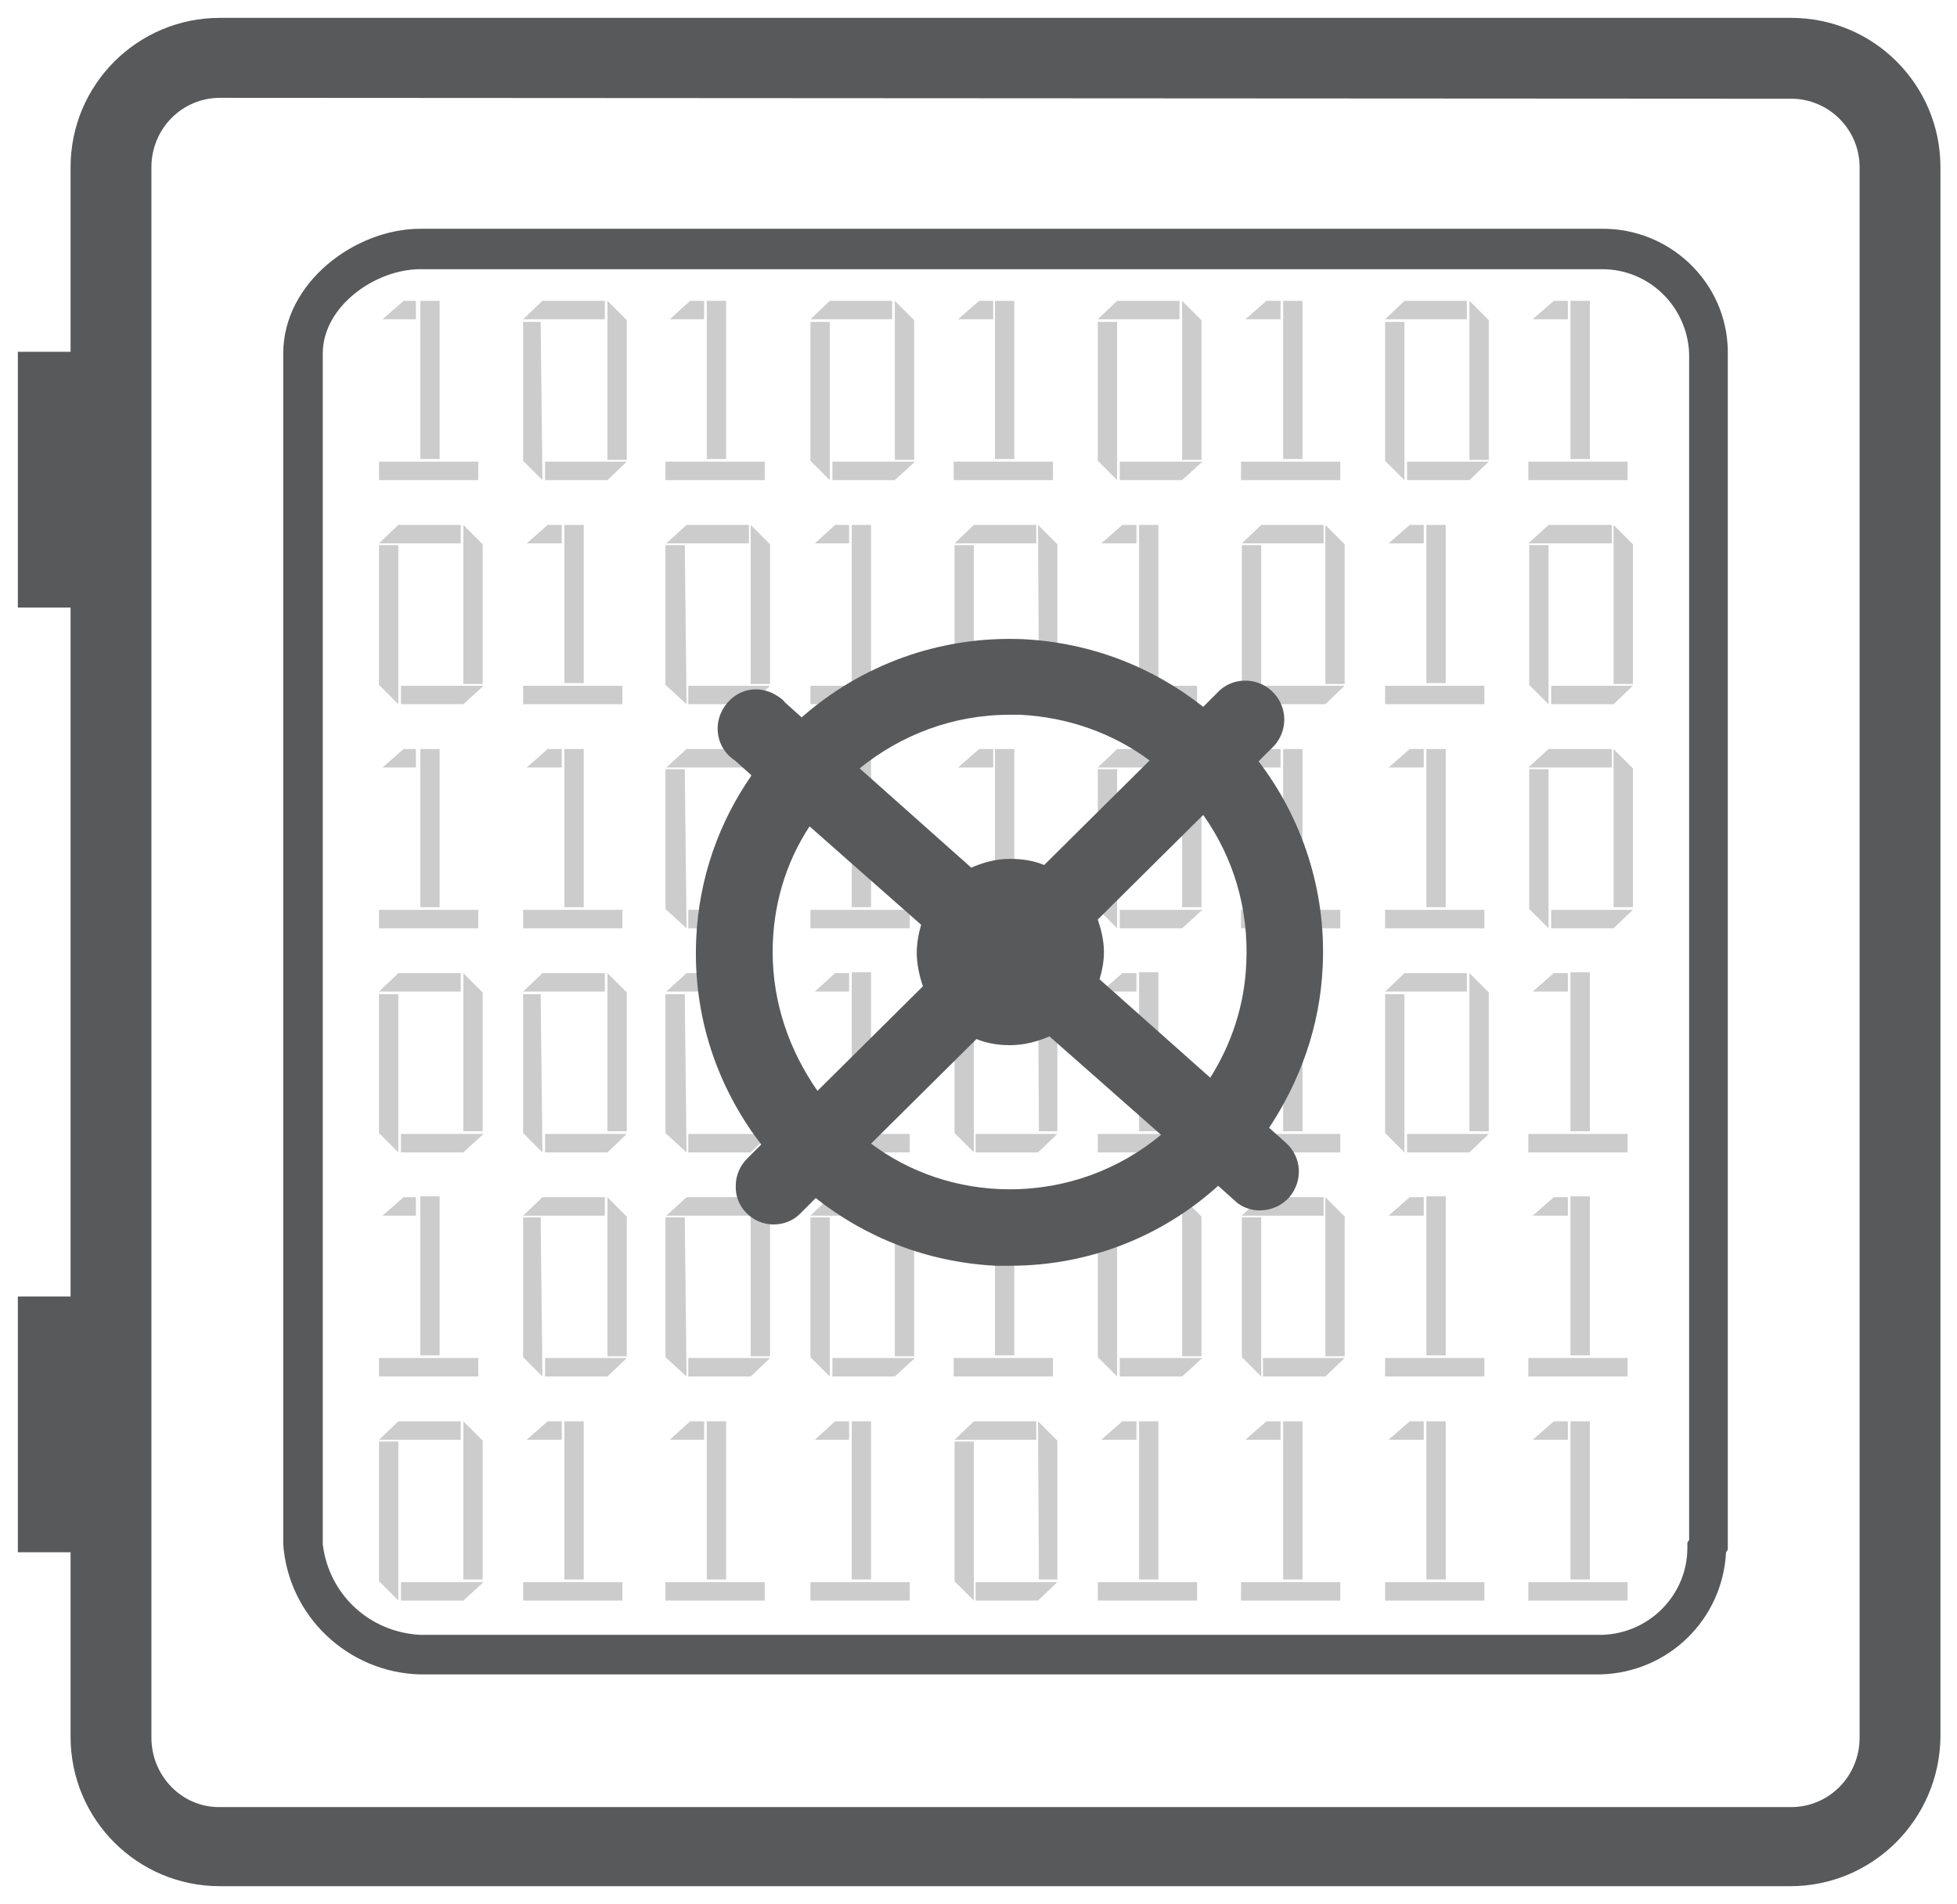
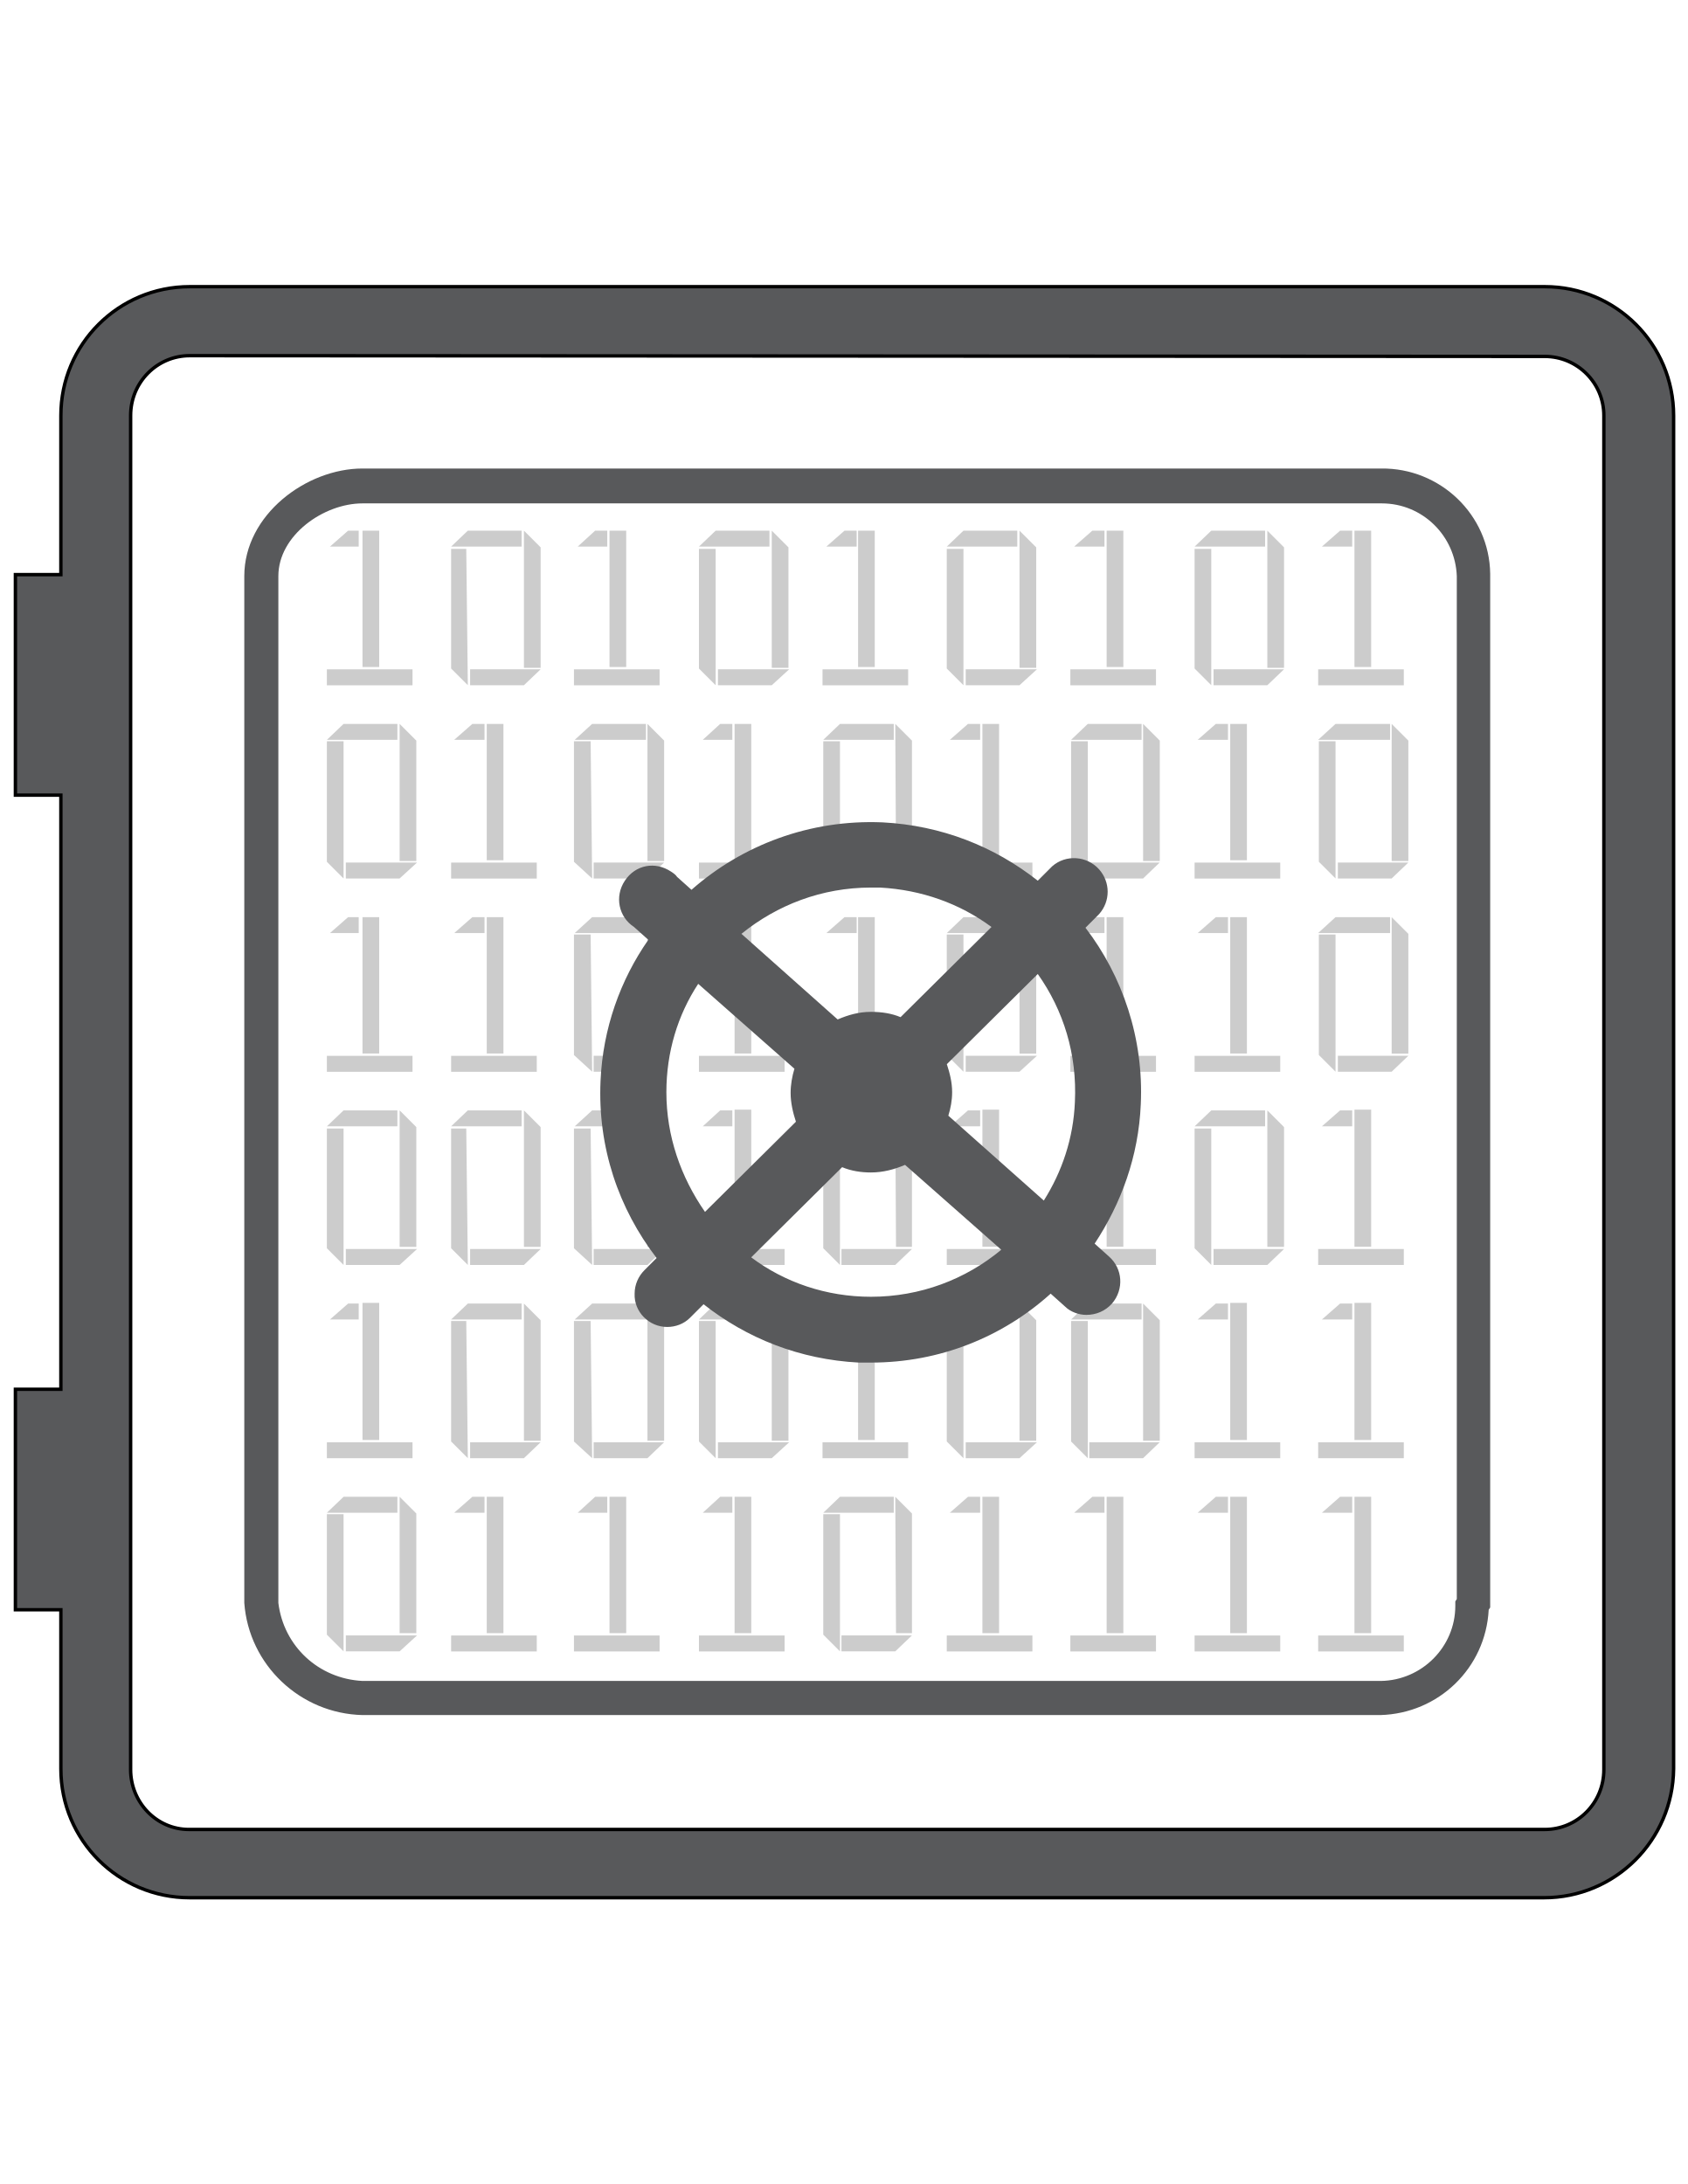
- <svg xmlns="http://www.w3.org/2000/svg" width="100%" height="100%" viewBox="-0.5 -0.5 54.8 53.3" data-name="Layer 1">
+ <svg xmlns="http://www.w3.org/2000/svg" version="1.1" id="Layer_1" x="0px" y="0px" viewBox="0 0 612 792" style="enable-background:new 0 0 612 792;" xml:space="preserve">
  <style type="text/css">
- 	.st0{fill:#58595B;}
- 	.st1{fill:#58595B;stroke:none;stroke-width:2;}
- 	.st2{fill:#CCCCCC;}
- 	.st3{fill:none;}
+ 	.st0{fill:none;}
+ 	.st1{fill:#58595B;stroke:#000000;stroke-width:5;stroke-miterlimit:10;}
+ 	.st2{fill:#58595B;}
+ 	.st3{fill:#CCCCCC;}
</style>
  <g id="layer1" transform="translate(33.30524,-139.6063)">
    <g id="Layer_2-76-2" transform="matrix(0.2460533,0,0,0.2460533,-33.30524,139.6063)">
      <g id="Layer_1-2-56-8">
-         <rect id="rect3213-4" x="0" y="145.5" class="st0" width="9.6" height="29.1" />
-         <rect id="rect3215-7" x="0" y="38" class="st0" width="9.6" height="29.1" />
-         <path id="path3217-2" class="st1" d="M201.7,212.6H23c-9.4,0-17-7.6-17-17V17C6,7.6,13.6,0,23,0h178.8c9.4,0,17,7.6,17,17v178.6     C218.7,205,211.1,212.6,201.7,212.6z M23,9.1c-4.3,0-7.8,3.5-7.8,7.9c0,0,0,0,0,0.1v178.6c0,4.3,3.4,7.9,7.7,7.9c0,0,0,0,0.1,0     h178.8c4.3,0,7.8-3.5,7.8-7.9l0,0V17c0-4.3-3.5-7.8-7.8-7.8L23,9.1z" />
-         <path id="path3219-4" class="st0" d="M180.1,188.5H45.8c-8.2-0.2-15-6.6-15.6-14.8V38.2c0-8.1,8.2-14.2,15.6-14.2h134.4     c7.8-0.1,14.3,6.1,14.4,13.9c0,0.1,0,0.2,0,0.3v136.1l-0.2,0.3C194,182.3,187.8,188.3,180.1,188.5z M45.8,28.6     c-5.1,0-11.1,4.2-11.1,9.6v135.5c0.7,5.7,5.3,10,11.1,10.3h134.4c5.4-0.1,9.8-4.5,9.8-9.9v-0.6l0.2-0.3v-135     c-0.2-5.3-4.5-9.6-9.9-9.6C180.3,28.6,45.8,28.6,45.8,28.6z" />
-         <path id="path3221-0" class="st2" d="M41.1,50.5h11.3v2.1H41.1V50.5z M43.9,32.2h1.4v2.1h-3.8L43.9,32.2z M48,50.2h-2.2v-18H48     V50.2z" />
-         <path id="path3223-6" class="st2" d="M59.7,32.2h7.1v2.1h-9.3L59.7,32.2z M59.7,52.6l-2.2-2.2V34.6h2L59.7,52.6z M67.1,52.6H60     v-2.1h9.3L67.1,52.6z M67.1,32.2l2.2,2.2v15.9h-2.2V32.2z" />
-         <path id="path3225-2" class="st2" d="M73.7,50.5H85v2.1H73.7V50.5z M76.5,32.2h1.6v2.1h-3.9L76.5,32.2z M80.6,50.2h-2.2v-18h2.2     V50.2z" />
-         <path id="path3227-9" class="st2" d="M92.4,32.2h7.1v2.1h-9.3L92.4,32.2z M92.4,52.6l-2.2-2.2V34.6h2.2V52.6z M99.8,52.6h-7.1     v-2.1h9.4L99.8,52.6z M99.8,32.2l2.2,2.2v15.9h-2.2V32.2z" />
-         <path id="path3229-9" class="st2" d="M106.5,50.5h11.3v2.1h-11.3V50.5z M109.4,32.2h1.6v2.1h-4L109.4,32.2z M113.4,50.2h-2.2v-18     h2.2V50.2z" />
-         <path id="path3231-0" class="st2" d="M125.1,32.2h7.1v2.1h-9.3L125.1,32.2z M125.1,52.6l-2.2-2.2V34.6h2.2V52.6z M132.5,52.6     h-7.1v-2.1h9.4L132.5,52.6z M132.5,32.2l2.2,2.2v15.9h-2.2V32.2z" />
-         <path id="path3233-8" class="st2" d="M139.2,50.5h11.3v2.1h-11.3V50.5z M142.1,32.2h1.6v2.1h-4L142.1,32.2z M146.2,50.2H144v-18     h2.2V50.2z" />
-         <path id="path3235-9-1" class="st2" d="M157.8,32.2h7.1v2.1h-9.3L157.8,32.2z M157.8,52.6l-2.2-2.2V34.6h2.2V52.6z M165.2,52.6     h-7.1v-2.1h9.3L165.2,52.6z M165.2,32.2l2.2,2.2v15.9h-2.2V32.2z" />
-         <path id="path3237-3-3" class="st2" d="M171.9,50.5h11.3v2.1h-11.3V50.5z M174.8,32.2h1.6v2.1h-4L174.8,32.2z M178.9,50.2h-2.2     v-18h2.2V50.2z" />
-         <path id="path3239-7-1" class="st2" d="M43.3,57.7h7.1v2.1h-9.3L43.3,57.7z M43.3,78.1l-2.2-2.2V60h2.2V78.1z M50.7,78.1h-7.1V76     H53L50.7,78.1z M50.7,57.7l2.2,2.2v15.9h-2.2V57.7z" />
-         <path id="path3241-1" class="st2" d="M57.5,76h11.3v2.1H57.5V76z M60.3,57.7h1.6v2.1h-4L60.3,57.7z M64.4,75.7h-2.2v-18h2.2V75.7     z" />
-         <path id="path3243-0" class="st2" d="M76.1,57.7h7.1v2.1h-9.4L76.1,57.7z M76.1,78.1l-2.4-2.2V60h2.2L76.1,78.1z M83.4,78.1h-7.1     V76h9.3L83.4,78.1z M83.4,57.7l2.2,2.2v15.9h-2.2V57.7z" />
-         <path id="path3245-3" class="st2" d="M90.2,76h11.3v2.1H90.2V76z M93,57.7h1.6v2.1h-3.9L93,57.7z M97.1,75.7h-2.2v-18h2.2V75.7z" />
-         <path id="path3247-4" class="st2" d="M108.8,57.7h7.1v2.1h-9.3L108.8,57.7z M108.8,78.1l-2.2-2.2V60h2.2V78.1z M116.1,78.1H109     V76h9.3L116.1,78.1z M116.1,57.7l2.2,2.2v15.9h-2.1L116.1,57.7z" />
-         <path id="path3249-0" class="st2" d="M122.9,76h11.3v2.1h-11.3C122.9,78.1,122.9,76,122.9,76z M125.7,57.7h1.6v2.1h-4L125.7,57.7     z M129.8,75.7h-2.2v-18h2.2V75.7z" />
-         <path id="path3251-3" class="st2" d="M141.5,57.7h7.1v2.1h-9.3L141.5,57.7z M141.5,78.1l-2.2-2.2V60h2.2V78.1z M148.8,78.1h-7.1     V76h9.3L148.8,78.1z M148.8,57.7l2.2,2.2v15.9h-2.2V57.7z" />
-         <path id="path3253-9" class="st2" d="M155.6,76h11.3v2.1h-11.3V76z M158.4,57.7h1.6v2.1h-4L158.4,57.7z M162.5,75.7h-2.2v-18h2.2     V75.7z" />
-         <path id="path3255-1" class="st2" d="M174.2,57.7h7.2v2.1h-9.5L174.2,57.7z M174.2,78.1l-2.2-2.2V60h2.2V78.1z M181.6,78.1h-7.1     V76h9.3L181.6,78.1z M181.6,57.7l2.2,2.2v15.9h-2.2V57.7z" />
-         <path id="path3257-9" class="st2" d="M41.1,101.5h11.3v2.1H41.1V101.5z M43.9,83.2h1.4v2.1h-3.8L43.9,83.2z M48,101.2h-2.2v-18     H48V101.2z" />
-         <path id="path3259-6" class="st2" d="M57.5,101.5h11.3v2.1H57.5V101.5z M60.3,83.2h1.6v2.1h-4L60.3,83.2z M64.4,101.2h-2.2v-18     h2.2V101.2z" />
-         <path id="path3261-9" class="st2" d="M76.1,83.2h7.1v2.1h-9.4L76.1,83.2z M76.1,103.6l-2.4-2.2V85.5h2.2L76.1,103.6z M83.4,103.6     h-7.1v-2.1h9.3L83.4,103.6z M83.4,83.2l2.2,2.2v15.8h-2.2V83.2z" />
-         <path id="path3263-3" class="st2" d="M90.2,101.5h11.3v2.1H90.2V101.5z M93,83.2h1.6v2.1h-3.9L93,83.2z M97.1,101.2h-2.2v-18h2.2     V101.2z" />
-         <path id="path3265-3" class="st2" d="M106.5,101.5h11.3v2.1h-11.3V101.5z M109.4,83.2h1.6v2.1h-4L109.4,83.2z M113.4,101.2h-2.2     v-18h2.2V101.2z" />
-         <path id="path3267-8" class="st2" d="M125.1,83.2h7.1v2.1h-9.3L125.1,83.2z M125.1,103.6l-2.2-2.2V85.5h2.2V103.6z M132.5,103.6     h-7.1v-2.1h9.4L132.5,103.6z M132.5,83.2l2.2,2.2v15.8h-2.2V83.2z" />
-         <path id="path3269-0" class="st2" d="M139.2,101.5h11.3v2.1h-11.3V101.5z M142.1,83.2h1.6v2.1h-4L142.1,83.2z M146.2,101.2H144     v-18h2.2V101.2z" />
-         <path id="path3271-5" class="st2" d="M155.6,101.5h11.3v2.1h-11.3V101.5z M158.4,83.2h1.6v2.1h-4L158.4,83.2z M162.5,101.2h-2.2     v-18h2.2V101.2z" />
-         <path id="path3273-6" class="st2" d="M174.2,83.2h7.2v2.1h-9.5L174.2,83.2z M174.2,103.6l-2.2-2.2V85.5h2.2V103.6z M181.6,103.6     h-7.1v-2.1h9.3L181.6,103.6z M181.6,83.2l2.2,2.2v15.8h-2.2V83.2z" />
-         <path id="path3275-6" class="st2" d="M43.3,108.7h7.1v2.1h-9.3L43.3,108.7z M43.3,129.1l-2.2-2.2v-15.8h2.2V129.1z M50.7,129.1     h-7.1V127H53L50.7,129.1z M50.7,108.7l2.2,2.2v15.8h-2.2V108.7z" />
-         <path id="path3277-4" class="st2" d="M59.7,108.7h7.1v2.1h-9.3L59.7,108.7z M59.7,129.1l-2.2-2.2v-15.8h2L59.7,129.1z      M67.1,129.1H60V127h9.3L67.1,129.1z M67.1,108.7l2.2,2.2v15.8h-2.2V108.7z" />
-         <path id="path3279-0" class="st2" d="M76.1,108.7h7.1v2.1h-9.4L76.1,108.7z M76.1,129.1l-2.4-2.2v-15.8h2.2L76.1,129.1z      M83.4,129.1h-7.1V127h9.3L83.4,129.1z M83.4,108.7l2.2,2.2v15.8h-2.2V108.7z" />
-         <path id="path3281-0" class="st2" d="M90.2,127h11.3v2.1H90.2V127z M93,108.7h1.6v2.1h-3.9L93,108.7z M97.1,126.7h-2.2v-18.1h2.2     V126.7z" />
-         <path id="path3283-4" class="st2" d="M108.8,108.7h7.1v2.1h-9.3L108.8,108.7z M108.8,129.1l-2.2-2.2v-15.8h2.2V129.1z      M116.1,129.1H109V127h9.3L116.1,129.1z M116.1,108.7l2.2,2.2v15.8h-2.1L116.1,108.7z" />
-         <path id="path3285-6" class="st2" d="M122.9,127h11.3v2.1h-11.3C122.9,129.1,122.9,127,122.9,127z M125.7,108.7h1.6v2.1h-4     L125.7,108.7z M129.8,126.7h-2.2v-18.1h2.2V126.7z" />
-         <path id="path3287-2" class="st2" d="M139.2,127h11.3v2.1h-11.3V127z M142.1,108.7h1.6v2.1h-4L142.1,108.7z M146.2,126.7H144     v-18.1h2.2V126.7z" />
-         <path id="path3289-6" class="st2" d="M157.8,108.7h7.1v2.1h-9.3L157.8,108.7z M157.8,129.1l-2.2-2.2v-15.8h2.2V129.1z      M165.2,129.1h-7.1V127h9.3L165.2,129.1z M165.2,108.7l2.2,2.2v15.8h-2.2V108.7z" />
-         <path id="path3291-7" class="st2" d="M171.9,127h11.3v2.1h-11.3V127z M174.8,108.7h1.6v2.1h-4L174.8,108.7z M178.9,126.7h-2.2     v-18.1h2.2V126.7z" />
-         <path id="path3293-5" class="st2" d="M41.1,152.5h11.3v2.1H41.1V152.5z M43.9,134.2h1.4v2.1h-3.8L43.9,134.2z M48,152.2h-2.2     v-18.1H48V152.2z" />
-         <path id="path3295-6" class="st2" d="M59.7,134.2h7.1v2.1h-9.3L59.7,134.2z M59.7,154.6l-2.2-2.2v-15.9h2L59.7,154.6z      M67.1,154.6H60v-2.1h9.3L67.1,154.6z M67.1,134.2l2.2,2.2v15.9h-2.2V134.2z" />
-         <path id="path3297-9" class="st2" d="M76.1,134.2h7.1v2.1h-9.4L76.1,134.2z M76.1,154.6l-2.4-2.2v-15.9h2.2L76.1,154.6z      M83.4,154.6h-7.1v-2.1h9.3L83.4,154.6z M83.4,134.2l2.2,2.2v15.9h-2.2V134.2z" />
-         <path id="path3299-8" class="st2" d="M92.4,134.2h7.1v2.1h-9.3L92.4,134.2z M92.4,154.6l-2.2-2.2v-15.9h2.2V154.6z M99.8,154.6     h-7.1v-2.1h9.4L99.8,154.6z M99.8,134.2l2.2,2.2v15.9h-2.2V134.2z" />
-         <path id="path3301-7" class="st2" d="M106.5,152.5h11.3v2.1h-11.3V152.5z M109.4,134.2h1.6v2.1h-4L109.4,134.2z M113.4,152.2     h-2.2v-18.1h2.2V152.2z" />
-         <path id="path3303-2" class="st2" d="M125.1,134.2h7.1v2.1h-9.3L125.1,134.2z M125.1,154.6l-2.2-2.2v-15.9h2.2V154.6z      M132.5,154.6h-7.1v-2.1h9.4L132.5,154.6z M132.5,134.2l2.2,2.2v15.9h-2.2V134.2z" />
-         <path id="path3305-8" class="st2" d="M141.5,134.2h7.1v2.1h-9.3L141.5,134.2z M141.5,154.6l-2.2-2.2v-15.9h2.2V154.6z      M148.8,154.6h-7.1v-2.1h9.3L148.8,154.6z M148.8,134.2l2.2,2.2v15.9h-2.2V134.2z" />
-         <path id="path3307-2" class="st2" d="M155.6,152.5h11.3v2.1h-11.3V152.5z M158.4,134.2h1.6v2.1h-4L158.4,134.2z M162.5,152.2     h-2.2v-18.1h2.2V152.2z" />
-         <path id="path3309-9" class="st2" d="M171.9,152.5h11.3v2.1h-11.3V152.5z M174.8,134.2h1.6v2.1h-4L174.8,134.2z M178.9,152.2     h-2.2v-18.1h2.2V152.2z" />
-         <path id="path3311-9" class="st2" d="M43.3,159.7h7.1v2.1h-9.3L43.3,159.7z M43.3,180.1l-2.2-2.2V162h2.2V180.1z M50.7,180.1     h-7.1V178H53L50.7,180.1z M50.7,159.7l2.2,2.2v15.8h-2.2V159.7z" />
-         <path id="path3313-6" class="st2" d="M57.5,178h11.3v2.1H57.5V178z M60.3,159.7h1.6v2.1h-4L60.3,159.7z M64.4,177.7h-2.2v-18h2.2     V177.7z" />
-         <path id="path3315-0" class="st2" d="M73.7,178H85v2.1H73.7V178z M76.5,159.7h1.6v2.1h-3.9L76.5,159.7z M80.6,177.7h-2.2v-18h2.2     V177.7z" />
-         <path id="path3317-2" class="st2" d="M90.2,178h11.3v2.1H90.2V178z M93,159.7h1.6v2.1h-3.9L93,159.7z M97.1,177.7h-2.2v-18h2.2     V177.7z" />
-         <path id="path3319-7" class="st2" d="M108.8,159.7h7.1v2.1h-9.3L108.8,159.7z M108.8,180.1l-2.2-2.2V162h2.2V180.1z M116.1,180.1     H109V178h9.3L116.1,180.1z M116.1,159.7l2.2,2.2v15.8h-2.1L116.1,159.7z" />
-         <path id="path3321-6" class="st2" d="M122.9,178h11.3v2.1h-11.3C122.9,180.1,122.9,178,122.9,178z M125.7,159.7h1.6v2.1h-4     L125.7,159.7z M129.8,177.7h-2.2v-18h2.2V177.7z" />
-         <path id="path3323-1" class="st2" d="M139.2,178h11.3v2.1h-11.3V178z M142.1,159.7h1.6v2.1h-4L142.1,159.7z M146.2,177.7H144v-18     h2.2V177.7z" />
-         <path id="path3325-3" class="st2" d="M155.6,178h11.3v2.1h-11.3V178z M158.4,159.7h1.6v2.1h-4L158.4,159.7z M162.5,177.7h-2.2     v-18h2.2V177.7z" />
-         <path id="path3327-2" class="st2" d="M171.9,178h11.3v2.1h-11.3V178z M174.8,159.7h1.6v2.1h-4L174.8,159.7z M178.9,177.7h-2.2     v-18h2.2V177.7z" />
        <g>
-           <path class="st3" d="M112.9,95.6c1.4,0,2.7,0.3,3.9,0.7l12-11.9c-4.1-3-9.2-4.9-14.7-5.2h-1.2c-6.5,0-12.4,2.3-17.1,6.1      l12.7,11.2C109.9,96,111.3,95.6,112.9,95.6z" />
-           <path class="st3" d="M112.9,117c-1.3,0-2.6-0.3-3.8-0.7l-12,11.9c4.5,3.2,9.9,5.2,15.8,5.2c6.5,0,12.5-2.3,17.1-6.2L117.4,116      C116,116.6,114.5,117,112.9,117z" />
-           <path class="st3" d="M102.2,106.3c0-1.1,0.2-2.2,0.5-3.2L90.1,92c-2.6,4.2-4.2,9.1-4.2,14.3c0,5.8,1.9,11.2,5,15.6l12-11.9      C102.5,108.9,102.2,107.6,102.2,106.3z" />
-           <path class="st3" d="M135,90.7l-12,11.9c0.4,1.1,0.7,2.4,0.7,3.7c0,1.1-0.2,2.1-0.5,3.1l12.7,11.2c2.4-3.8,3.8-8.2,4.1-13      C140.2,101.3,138.3,95.5,135,90.7z" />
-           <path class="st0" d="M148.5,107.9c0.4-8.7-2.4-16.9-7.3-23.3l1.8-1.8c1.5-1.7,1.5-4.2,0-5.9c-1.6-1.8-4.4-2-6.2-0.4l-1.9,1.9      c-5.7-4.5-12.7-7.3-20.5-7.7c-9.6-0.4-18.5,3-25.2,8.9l-1.9-1.7c-0.2-0.3-0.5-0.5-0.8-0.7c-2.1-1.4-4.7-0.9-6.1,1.2      c-1.4,2.1-0.8,4.8,1.2,6.1l1.9,1.7c-3.7,5.3-6,11.7-6.3,18.6c-0.4,8.8,2.4,16.9,7.4,23.4l-1.6,1.6c-0.8,0.8-1.3,1.9-1.3,3.1      c-0.1,2.4,1.9,4.4,4.3,4.4c1.1,0,2.2-0.4,3-1.2l1.8-1.8c5.7,4.5,12.7,7.3,20.5,7.7h1.6c9.1,0,17.4-3.4,23.7-9.1l1.9,1.7      c0.7,0.7,1.8,1.1,2.8,1.1c1.3,0,2.5-0.5,3.4-1.5c1.6-1.9,1.4-4.6-0.4-6.2l-1.9-1.7C145.9,121,148.2,114.8,148.5,107.9      L148.5,107.9z M112.9,79.3h1.2c5.5,0.3,10.5,2.1,14.7,5.2l-12,11.9c-1.2-0.5-2.5-0.7-3.9-0.7c-1.6,0-3,0.4-4.4,1L95.8,85.4      C100.5,81.6,106.4,79.3,112.9,79.3z M85.9,106.3c0-5.3,1.5-10.2,4.2-14.3l12.7,11.2c-0.3,1-0.5,2.1-0.5,3.2      c0,1.3,0.3,2.6,0.7,3.8l-12,11.9C87.8,117.5,85.9,112.1,85.9,106.3z M112.9,133.3c-5.9,0-11.4-1.9-15.8-5.2l12-11.9      c1.2,0.5,2.5,0.7,3.8,0.7c1.6,0,3.1-0.4,4.5-1l12.7,11.2C125.4,131,119.4,133.3,112.9,133.3z M123.1,109.4c0.3-1,0.5-2,0.5-3.1      c0-1.3-0.3-2.5-0.7-3.7l12-11.9c3.4,4.8,5.2,10.6,4.9,16.9c-0.2,4.8-1.7,9.2-4.1,13L123.1,109.4z" />
+           <path class="st0" d="M2276.4,525.3l-1996.8-1.1c-48,0-87.1,39.1-87.1,88.2c0,0,0,0,0,1.1v1994.6c0,48,38,88.2,86,88.2      c0,0,0,0,1.1,0h1996.8c48,0,87.1-39.1,87.1-88.2V612.4C2363.5,564.3,2324.4,525.3,2276.4,525.3z" />
+           <path class="st1" d="M2276.4,422.5H279.6c-105,0-189.9,84.9-189.9,189.9v234.5h-67v325h67v875.6h-67v325h67V2607      c0,105,84.9,189.9,189.9,189.9h1995.7c105,0,189.9-84.9,191-189.9V612.4C2466.2,507.4,2381.4,422.5,2276.4,422.5z       M2363.5,2608.1c0,49.1-39.1,88.2-87.1,88.2H279.6c-1.1,0-1.1,0-1.1,0c-48,0-86-40.2-86-88.2V613.5c0-1.1,0-1.1,0-1.1      c0-49.1,39.1-88.2,87.1-88.2l1996.8,1.1c48,0,87.1,39.1,87.1,87.1V2608.1z" />
+         </g>
+         <path id="path3219-4" class="st2" d="M2034,2527.7H534.2c-91.6-2.2-167.5-73.7-174.2-165.3V849.1c0-90.5,91.6-158.6,174.2-158.6     h1501c87.1-1.1,159.7,68.1,160.8,155.2c0,1.1,0,2.2,0,3.4v1520l-2.2,3.4C2189.3,2458.4,2120,2525.4,2034,2527.7z M534.2,741.9     c-57,0-124,46.9-124,107.2v1513.3c7.8,63.7,59.2,111.7,124,115h1501c60.3-1.1,109.4-50.3,109.4-110.6v-6.7l2.2-3.4V849.1     c-2.2-59.2-50.3-107.2-110.6-107.2C2036.3,741.9,534.2,741.9,534.2,741.9z" />
+         <path id="path3221-0" class="st3" d="M481.7,986.5h126.2v23.5H481.7V986.5z M513,782.1h15.6v23.5h-42.4L513,782.1z M558.8,983.1     h-24.6v-201h24.6V983.1z" />
+         <path id="path3223-6" class="st3" d="M689.4,782.1h79.3v23.5H664.8L689.4,782.1z M689.4,1009.9l-24.6-24.6V808.9h22.3     L689.4,1009.9z M772.1,1009.9h-79.3v-23.5h103.9L772.1,1009.9z M772.1,782.1l24.6,24.6v177.6h-24.6V782.1z" />
+         <path id="path3225-2" class="st3" d="M845.8,986.5H972v23.5H845.8V986.5z M877,782.1h17.9v23.5h-43.6L877,782.1z M922.8,983.1     h-24.6v-201h24.6V983.1z" />
+         <path id="path3227-9" class="st3" d="M1054.6,782.1h79.3v23.5H1030L1054.6,782.1z M1054.6,1009.9l-24.6-24.6V808.9h24.6V1009.9z      M1137.3,1009.9H1058v-23.5h105L1137.3,1009.9z M1137.3,782.1l24.6,24.6v177.6h-24.6V782.1z" />
+         <path id="path3229-9" class="st3" d="M1212.1,986.5h126.2v23.5h-126.2V986.5z M1244.5,782.1h17.9v23.5h-44.7L1244.5,782.1z      M1289.1,983.1h-24.6v-201h24.6V983.1z" />
+         <path id="path3231-0" class="st3" d="M1419.8,782.1h79.3v23.5h-103.9L1419.8,782.1z M1419.8,1009.9l-24.6-24.6V808.9h24.6V1009.9     z M1502.4,1009.9h-79.3v-23.5h105L1502.4,1009.9z M1502.4,782.1l24.6,24.6v177.6h-24.6V782.1z" />
+         <path id="path3233-8" class="st3" d="M1577.3,986.5h126.2v23.5h-126.2V986.5z M1609.7,782.1h17.9v23.5h-44.7L1609.7,782.1z      M1655.4,983.1h-24.6v-201h24.6V983.1z" />
+         <path id="path3235-9-1" class="st3" d="M1785,782.1h79.3v23.5h-103.9L1785,782.1z M1785,1009.9l-24.6-24.6V808.9h24.6V1009.9z      M1867.6,1009.9h-79.3v-23.5h103.9L1867.6,1009.9z M1867.6,782.1l24.6,24.6v177.6h-24.6V782.1z" />
+         <path id="path3237-3-3" class="st3" d="M1942.5,986.5h126.2v23.5h-126.2V986.5z M1974.8,782.1h17.9v23.5H1948L1974.8,782.1z      M2020.6,983.1h-24.6v-201h24.6V983.1z" />
+         <path id="path3239-7-1" class="st3" d="M506.3,1066.9h79.3v23.5H481.7L506.3,1066.9z M506.3,1294.7l-24.6-24.6v-177.6h24.6     V1294.7z M588.9,1294.7h-79.3v-23.5h105L588.9,1294.7z M588.9,1066.9l24.6,24.6V1269h-24.6V1066.9z" />
+         <path id="path3241-1" class="st3" d="M664.8,1271.3H791v23.5H664.8V1271.3z M696.1,1066.9H714v23.5h-44.7L696.1,1066.9z      M741.9,1267.9h-24.6v-201h24.6V1267.9z" />
+         <path id="path3243-0" class="st3" d="M872.6,1066.9h79.3v23.5h-105L872.6,1066.9z M872.6,1294.7l-26.8-24.6v-177.6h24.6     L872.6,1294.7z M954.1,1294.7h-79.3v-23.5h103.9L954.1,1294.7z M954.1,1066.9l24.6,24.6V1269h-24.6V1066.9z" />
+         <path id="path3245-3" class="st3" d="M1030,1271.3h126.2v23.5H1030V1271.3z M1061.3,1066.9h17.9v23.5h-43.6L1061.3,1066.9z      M1107.1,1267.9h-24.6v-201h24.6V1267.9z" />
+         <path id="path3247-4" class="st3" d="M1237.8,1066.9h79.3v23.5h-103.9L1237.8,1066.9z M1237.8,1294.7l-24.6-24.6v-177.6h24.6     V1294.7z M1319.3,1294.7H1240v-23.5h103.9L1319.3,1294.7z M1319.3,1066.9l24.6,24.6V1269h-23.5L1319.3,1066.9z" />
+         <path id="path3249-0" class="st3" d="M1395.2,1271.3h126.2v23.5h-126.2C1395.2,1294.7,1395.2,1271.3,1395.2,1271.3z      M1426.5,1066.9h17.9v23.5h-44.7L1426.5,1066.9z M1472.3,1267.9h-24.6v-201h24.6V1267.9z" />
+         <path id="path3251-3" class="st3" d="M1603,1066.9h79.3v23.5h-103.9L1603,1066.9z M1603,1294.7l-24.6-24.6v-177.6h24.6V1294.7z      M1684.5,1294.7h-79.3v-23.5H1709L1684.5,1294.7z M1684.5,1066.9l24.6,24.6V1269h-24.6V1066.9z" />
+         <path id="path3253-9" class="st3" d="M1760.4,1271.3h126.2v23.5h-126.2V1271.3z M1791.7,1066.9h17.9v23.5h-44.7L1791.7,1066.9z      M1837.5,1267.9h-24.6v-201h24.6V1267.9z" />
+         <path id="path3255-1" class="st3" d="M1968.1,1066.9h80.4v23.5h-106.1L1968.1,1066.9z M1968.1,1294.7l-24.6-24.6v-177.6h24.6     V1294.7z M2050.8,1294.7h-79.3v-23.5h103.9L2050.8,1294.7z M2050.8,1066.9l24.6,24.6V1269h-24.6V1066.9z" />
+         <path id="path3257-9" class="st3" d="M481.7,1556.1h126.2v23.5H481.7V1556.1z M513,1351.7h15.6v23.5h-42.4L513,1351.7z      M558.8,1552.7h-24.6v-201h24.6V1552.7z" />
+         <path id="path3259-6" class="st3" d="M664.8,1556.1H791v23.5H664.8V1556.1z M696.1,1351.7H714v23.5h-44.7L696.1,1351.7z      M741.9,1552.7h-24.6v-201h24.6V1552.7z" />
+         <path id="path3261-9" class="st3" d="M872.6,1351.7h79.3v23.5h-105L872.6,1351.7z M872.6,1579.5l-26.8-24.6v-177.6h24.6     L872.6,1579.5z M954.1,1579.5h-79.3v-23.5h103.9L954.1,1579.5z M954.1,1351.7l24.6,24.6v176.5h-24.6V1351.7z" />
+         <path id="path3263-3" class="st3" d="M1030,1556.1h126.2v23.5H1030V1556.1z M1061.3,1351.7h17.9v23.5h-43.6L1061.3,1351.7z      M1107.1,1552.7h-24.6v-201h24.6V1552.7z" />
+         <path id="path3265-3" class="st3" d="M1212.1,1556.1h126.2v23.5h-126.2V1556.1z M1244.5,1351.7h17.9v23.5h-44.7L1244.5,1351.7z      M1289.1,1552.7h-24.6v-201h24.6V1552.7z" />
+         <path id="path3267-8" class="st3" d="M1419.8,1351.7h79.3v23.5h-103.9L1419.8,1351.7z M1419.8,1579.5l-24.6-24.6v-177.6h24.6     V1579.5z M1502.4,1579.5h-79.3v-23.5h105L1502.4,1579.5z M1502.4,1351.7l24.6,24.6v176.5h-24.6V1351.7z" />
+         <path id="path3269-0" class="st3" d="M1577.3,1556.1h126.2v23.5h-126.2V1556.1z M1609.7,1351.7h17.9v23.5h-44.7L1609.7,1351.7z      M1655.4,1552.7h-24.6v-201h24.6V1552.7z" />
+         <path id="path3271-5" class="st3" d="M1760.4,1556.1h126.2v23.5h-126.2V1556.1z M1791.7,1351.7h17.9v23.5h-44.7L1791.7,1351.7z      M1837.5,1552.7h-24.6v-201h24.6V1552.7z" />
+         <path id="path3273-6" class="st3" d="M1968.1,1351.7h80.4v23.5h-106.1L1968.1,1351.7z M1968.1,1579.5l-24.6-24.6v-177.6h24.6     V1579.5z M2050.8,1579.5h-79.3v-23.5h103.9L2050.8,1579.5z M2050.8,1351.7l24.6,24.6v176.5h-24.6V1351.7z" />
+         <path id="path3275-6" class="st3" d="M506.3,1636.5h79.3v23.5H481.7L506.3,1636.5z M506.3,1864.3l-24.6-24.6v-176.5h24.6V1864.3z      M588.9,1864.3h-79.3v-23.5h105L588.9,1864.3z M588.9,1636.5l24.6,24.6v176.5h-24.6V1636.5z" />
+         <path id="path3277-4" class="st3" d="M689.4,1636.5h79.3v23.5H664.8L689.4,1636.5z M689.4,1864.3l-24.6-24.6v-176.5h22.3     L689.4,1864.3z M772.1,1864.3h-79.3v-23.5h103.9L772.1,1864.3z M772.1,1636.5l24.6,24.6v176.5h-24.6V1636.5z" />
+         <path id="path3279-0" class="st3" d="M872.6,1636.5h79.3v23.5h-105L872.6,1636.5z M872.6,1864.3l-26.8-24.6v-176.5h24.6     L872.6,1864.3z M954.1,1864.3h-79.3v-23.5h103.9L954.1,1864.3z M954.1,1636.5l24.6,24.6v176.5h-24.6V1636.5z" />
+         <path id="path3281-0" class="st3" d="M1030,1840.8h126.2v23.5H1030V1840.8z M1061.3,1636.5h17.9v23.5h-43.6L1061.3,1636.5z      M1107.1,1837.5h-24.6v-202.1h24.6V1837.5z" />
+         <path id="path3283-4" class="st3" d="M1237.8,1636.5h79.3v23.5h-103.9L1237.8,1636.5z M1237.8,1864.3l-24.6-24.6v-176.5h24.6     V1864.3z M1319.3,1864.3H1240v-23.5h103.9L1319.3,1864.3z M1319.3,1636.5l24.6,24.6v176.5h-23.5L1319.3,1636.5z" />
+         <path id="path3285-6" class="st3" d="M1395.2,1840.8h126.2v23.5h-126.2C1395.2,1864.3,1395.2,1840.8,1395.2,1840.8z      M1426.5,1636.5h17.9v23.5h-44.7L1426.5,1636.5z M1472.3,1837.5h-24.6v-202.1h24.6V1837.5z" />
+         <path id="path3287-2" class="st3" d="M1577.3,1840.8h126.2v23.5h-126.2V1840.8z M1609.7,1636.5h17.9v23.5h-44.7L1609.7,1636.5z      M1655.4,1837.5h-24.6v-202.1h24.6V1837.5z" />
+         <path id="path3289-6" class="st3" d="M1785,1636.5h79.3v23.5h-103.9L1785,1636.5z M1785,1864.3l-24.6-24.6v-176.5h24.6V1864.3z      M1867.6,1864.3h-79.3v-23.5h103.9L1867.6,1864.3z M1867.6,1636.5l24.6,24.6v176.5h-24.6V1636.5z" />
+         <path id="path3291-7" class="st3" d="M1942.5,1840.8h126.2v23.5h-126.2V1840.8z M1974.8,1636.5h17.9v23.5H1948L1974.8,1636.5z      M2020.6,1837.5h-24.6v-202.1h24.6V1837.5z" />
+         <path id="path3293-5" class="st3" d="M481.7,2125.6h126.2v23.5H481.7V2125.6z M513,1921.2h15.6v23.5h-42.4L513,1921.2z      M558.8,2122.3h-24.6v-202.1h24.6V2122.3z" />
+         <path id="path3295-6" class="st3" d="M689.4,1921.2h79.3v23.5H664.8L689.4,1921.2z M689.4,2149.1l-24.6-24.6v-177.6h22.3     L689.4,2149.1z M772.1,2149.1h-79.3v-23.5h103.9L772.1,2149.1z M772.1,1921.2l24.6,24.6v177.6h-24.6V1921.2z" />
+         <path id="path3297-9" class="st3" d="M872.6,1921.2h79.3v23.5h-105L872.6,1921.2z M872.6,2149.1l-26.8-24.6v-177.6h24.6     L872.6,2149.1z M954.1,2149.1h-79.3v-23.5h103.9L954.1,2149.1z M954.1,1921.2l24.6,24.6v177.6h-24.6V1921.2z" />
+         <path id="path3299-8" class="st3" d="M1054.6,1921.2h79.3v23.5H1030L1054.6,1921.2z M1054.6,2149.1l-24.6-24.6v-177.6h24.6     V2149.1z M1137.3,2149.1H1058v-23.5h105L1137.3,2149.1z M1137.3,1921.2l24.6,24.6v177.6h-24.6V1921.2z" />
+         <path id="path3301-7" class="st3" d="M1212.1,2125.6h126.2v23.5h-126.2V2125.6z M1244.5,1921.2h17.9v23.5h-44.7L1244.5,1921.2z      M1289.1,2122.3h-24.6v-202.1h24.6V2122.3z" />
+         <path id="path3303-2" class="st3" d="M1419.8,1921.2h79.3v23.5h-103.9L1419.8,1921.2z M1419.8,2149.1l-24.6-24.6v-177.6h24.6     V2149.1z M1502.4,2149.1h-79.3v-23.5h105L1502.4,2149.1z M1502.4,1921.2l24.6,24.6v177.6h-24.6V1921.2z" />
+         <path id="path3305-8" class="st3" d="M1603,1921.2h79.3v23.5h-103.9L1603,1921.2z M1603,2149.1l-24.6-24.6v-177.6h24.6V2149.1z      M1684.5,2149.1h-79.3v-23.5H1709L1684.5,2149.1z M1684.5,1921.2l24.6,24.6v177.6h-24.6V1921.2z" />
+         <path id="path3307-2" class="st3" d="M1760.4,2125.6h126.2v23.5h-126.2V2125.6z M1791.7,1921.2h17.9v23.5h-44.7L1791.7,1921.2z      M1837.5,2122.3h-24.6v-202.1h24.6V2122.3z" />
+         <path id="path3309-9" class="st3" d="M1942.5,2125.6h126.2v23.5h-126.2V2125.6z M1974.8,1921.2h17.9v23.5H1948L1974.8,1921.2z      M2020.6,2122.3h-24.6v-202.1h24.6V2122.3z" />
+         <path id="path3311-9" class="st3" d="M506.3,2206h79.3v23.5H481.7L506.3,2206z M506.3,2433.8l-24.6-24.6v-177.6h24.6V2433.8z      M588.9,2433.8h-79.3v-23.5h105L588.9,2433.8z M588.9,2206l24.6,24.6V2407h-24.6V2206z" />
+         <path id="path3313-6" class="st3" d="M664.8,2410.4H791v23.5H664.8V2410.4z M696.1,2206H714v23.5h-44.7L696.1,2206z M741.9,2407     h-24.6v-201h24.6V2407z" />
+         <path id="path3315-0" class="st3" d="M845.8,2410.4H972v23.5H845.8V2410.4z M877,2206h17.9v23.5h-43.6L877,2206z M922.8,2407     h-24.6v-201h24.6V2407z" />
+         <path id="path3317-2" class="st3" d="M1030,2410.4h126.2v23.5H1030V2410.4z M1061.3,2206h17.9v23.5h-43.6L1061.3,2206z      M1107.1,2407h-24.6v-201h24.6V2407z" />
+         <path id="path3319-7" class="st3" d="M1237.8,2206h79.3v23.5h-103.9L1237.8,2206z M1237.8,2433.8l-24.6-24.6v-177.6h24.6V2433.8z      M1319.3,2433.8H1240v-23.5h103.9L1319.3,2433.8z M1319.3,2206l24.6,24.6V2407h-23.5L1319.3,2206z" />
+         <path id="path3321-6" class="st3" d="M1395.2,2410.4h126.2v23.5h-126.2C1395.2,2433.8,1395.2,2410.4,1395.2,2410.4z M1426.5,2206     h17.9v23.5h-44.7L1426.5,2206z M1472.3,2407h-24.6v-201h24.6V2407z" />
+         <path id="path3323-1" class="st3" d="M1577.3,2410.4h126.2v23.5h-126.2V2410.4z M1609.7,2206h17.9v23.5h-44.7L1609.7,2206z      M1655.4,2407h-24.6v-201h24.6V2407z" />
+         <path id="path3325-3" class="st3" d="M1760.4,2410.4h126.2v23.5h-126.2V2410.4z M1791.7,2206h17.9v23.5h-44.7L1791.7,2206z      M1837.5,2407h-24.6v-201h24.6V2407z" />
+         <path id="path3327-2" class="st3" d="M1942.5,2410.4h126.2v23.5h-126.2V2410.4z M1974.8,2206h17.9v23.5H1948L1974.8,2206z      M2020.6,2407h-24.6v-201h24.6V2407z" />
+         <g>
+           <path class="st0" d="M1283.5,1490.2c15.6,0,30.2,3.4,43.6,7.8l134-132.9c-45.8-33.5-102.7-54.7-164.2-58.1h-13.4      c-72.6,0-138.5,25.7-191,68.1l141.8,125.1C1250,1494.6,1265.7,1490.2,1283.5,1490.2z" />
+           <path class="st0" d="M1283.5,1729.2c-14.5,0-29-3.4-42.4-7.8l-134,132.9c50.3,35.7,110.6,58.1,176.5,58.1      c72.6,0,139.6-25.7,191-69.2L1333.8,1718C1318.2,1724.7,1301.4,1729.2,1283.5,1729.2z" />
+           <path class="st0" d="M1164.1,1609.7c0-12.3,2.2-24.6,5.6-35.7l-140.7-124c-29,46.9-46.9,101.6-46.9,159.7      c0,64.8,21.2,125.1,55.8,174.2l134-132.9C1167.4,1638.7,1164.1,1624.2,1164.1,1609.7z" />
+           <path class="st0" d="M1530.4,1435.4l-134,132.9c4.5,12.3,7.8,26.8,7.8,41.3c0,12.3-2.2,23.5-5.6,34.6l141.8,125.1      c26.8-42.4,42.4-91.6,45.8-145.2C1588.4,1553.8,1567.2,1489,1530.4,1435.4z" />
+           <path class="st2" d="M1681.1,1627.5c4.5-97.2-26.8-188.7-81.5-260.2l20.1-20.1c16.8-19,16.8-46.9,0-65.9      c-17.9-20.1-49.1-22.3-69.2-4.5l-21.2,21.2c-63.7-50.3-141.8-81.5-228.9-86c-107.2-4.5-206.6,33.5-281.4,99.4l-21.2-19      c-2.2-3.4-5.6-5.6-8.9-7.8c-23.5-15.6-52.5-10.1-68.1,13.4c-15.6,23.5-8.9,53.6,13.4,68.1l21.2,19      c-41.3,59.2-67,130.7-70.4,207.7c-4.5,98.3,26.8,188.7,82.6,261.3l-17.9,17.9c-8.9,8.9-14.5,21.2-14.5,34.6      c-1.1,26.8,21.2,49.1,48,49.1c12.3,0,24.6-4.5,33.5-13.4l20.1-20.1c63.7,50.3,141.8,81.5,228.9,86h17.9      c101.6,0,194.3-38,264.7-101.6l21.2,19c7.8,7.8,20.1,12.3,31.3,12.3c14.5,0,27.9-5.6,38-16.8c17.9-21.2,15.6-51.4-4.5-69.2      l-21.2-19C1652.1,1773.8,1677.8,1704.6,1681.1,1627.5L1681.1,1627.5z M1283.5,1308.1h13.4c61.4,3.4,117.3,23.5,164.2,58.1      l-134,132.9c-13.4-5.6-27.9-7.8-43.6-7.8c-17.9,0-33.5,4.5-49.1,11.2l-141.8-126.2C1145.1,1333.8,1211,1308.1,1283.5,1308.1z       M982,1609.7c0-59.2,16.8-113.9,46.9-159.7l141.8,125.1c-3.4,11.2-5.6,23.5-5.6,35.7c0,14.5,3.4,29,7.8,42.4l-134,132.9      C1003.2,1734.7,982,1674.4,982,1609.7z M1283.5,1911.2c-65.9,0-127.3-21.2-176.5-58.1l134-132.9c13.4,5.6,27.9,7.8,42.4,7.8      c17.9,0,34.6-4.5,50.3-11.2l141.8,125.1C1423.1,1885.5,1356.1,1911.2,1283.5,1911.2z M1397.5,1644.3c3.4-11.2,5.6-22.3,5.6-34.6      c0-14.5-3.4-27.9-7.8-41.3l134-132.9c38,53.6,58.1,118.4,54.7,188.7c-2.2,53.6-19,102.7-45.8,145.2L1397.5,1644.3z" />
        </g>
      </g>
    </g>
  </g>
</svg>
